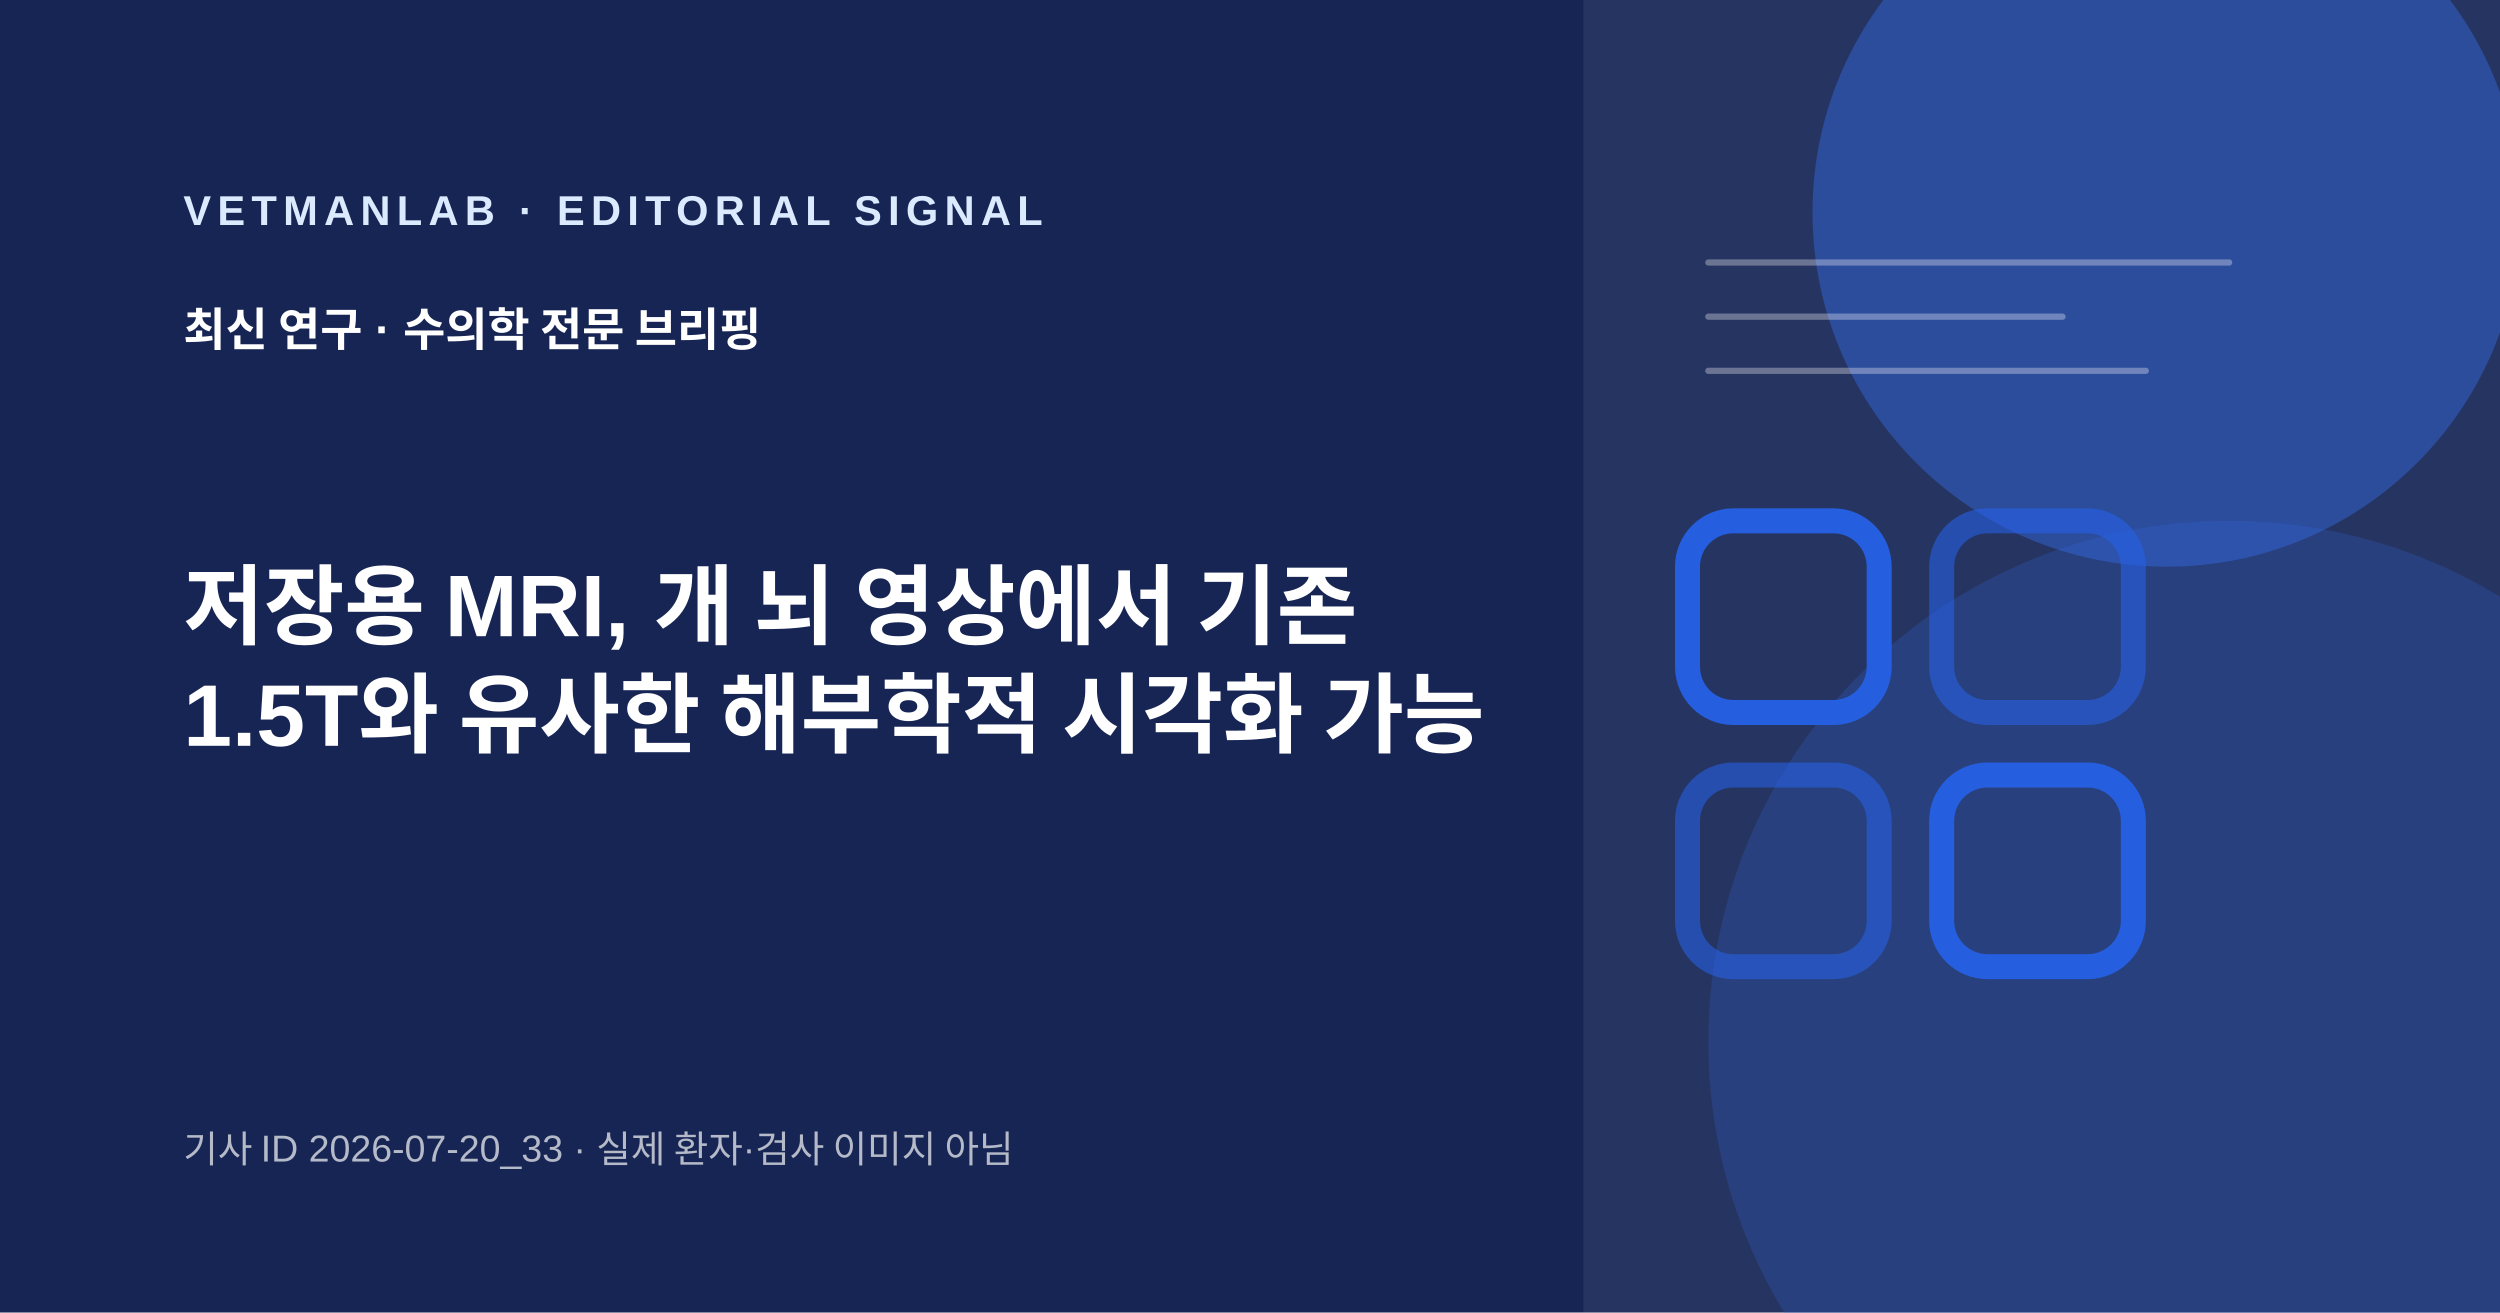
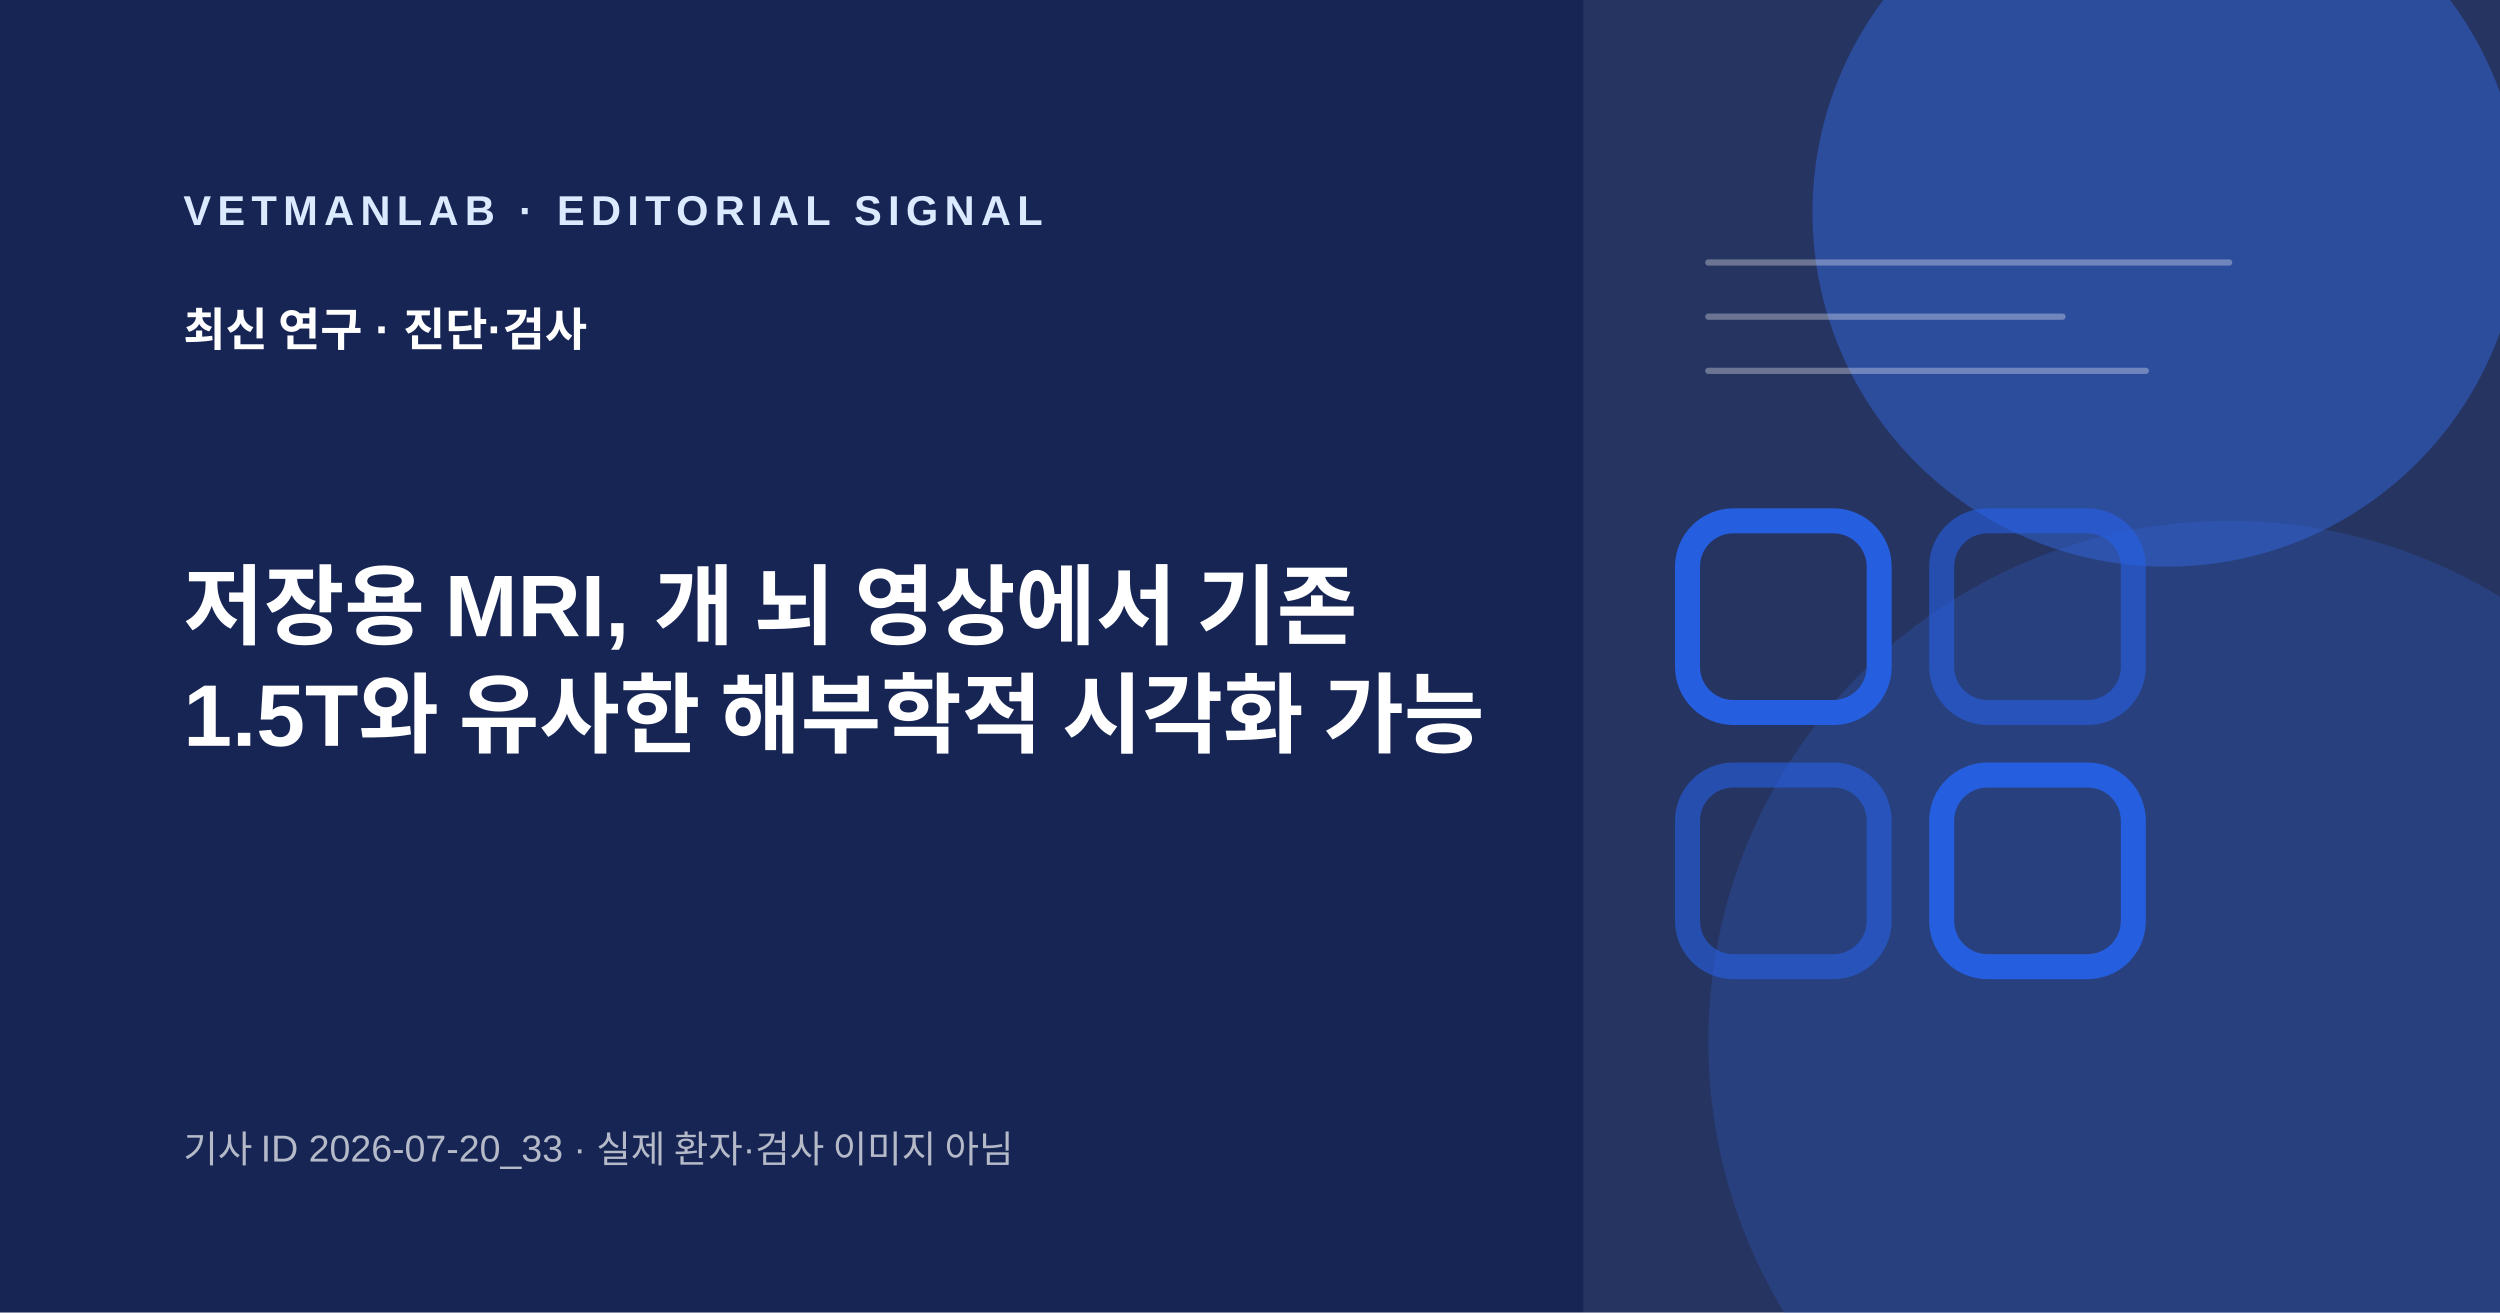
<svg xmlns="http://www.w3.org/2000/svg" width="1200" height="630" viewBox="0 0 1200 630" role="img" aria-labelledby="card-title card-desc">
  <rect width="1200" height="630" fill="#172554" />
  <circle cx="1040" cy="102" r="170" fill="#2563eb" opacity=".42" />
  <circle cx="1070" cy="500" r="250" fill="#2563eb" opacity=".2" />
  <path d="M760 0h440v630H760z" fill="#dbeafe" opacity=".08" />
  <path d="M820 126h250M820 152h170M820 178h210" stroke="#fff" stroke-opacity=".32" stroke-width="3" stroke-linecap="round" />
  <g transform="translate(810 250)" fill="none" stroke="#2563eb" stroke-width="12" opacity=".9">
    <rect x="0" y="0" width="92" height="92" rx="22" />
    <rect x="122" y="0" width="92" height="92" rx="22" opacity=".62" />
    <rect x="0" y="122" width="92" height="92" rx="22" opacity=".62" />
    <rect x="122" y="122" width="92" height="92" rx="22" />
  </g>
  <text x="88" y="108" fill="#dbeafe" font-family="Arial, Apple SD Gothic Neo, sans-serif" font-size="20" font-weight="700" letter-spacing="3">VETMANLAB · EDITORIAL SIGNAL</text>
-   <text x="88" y="166" fill="#ffffff" font-family="Arial, Apple SD Gothic Neo, sans-serif" font-size="22" font-weight="700">최신 연구 · 수의학 전문 브리핑</text>
+   <text x="88" y="166" fill="#ffffff" font-family="Arial, Apple SD Gothic Neo, sans-serif" font-size="22" font-weight="700">최신 연구 · 진단·검사</text>
  <text x="88" y="306" fill="#ffffff" font-family="Arial, Apple SD Gothic Neo, sans-serif" font-size="42" font-weight="700">저장용 MRI, 개 뇌 영상에서 기존</text>
  <text x="88" y="358" fill="#ffffff" font-family="Arial, Apple SD Gothic Neo, sans-serif" font-size="42" font-weight="700">1.5T와 유사한 해부학적 시각화 가능</text>
  <text x="88" y="558" fill="#ffffff" fill-opacity=".68" font-family="Arial, Apple SD Gothic Neo, sans-serif" font-size="18">기사 ID 2026-07-20_33 · 실제 환자·검사 이미지 아님</text>
</svg>
